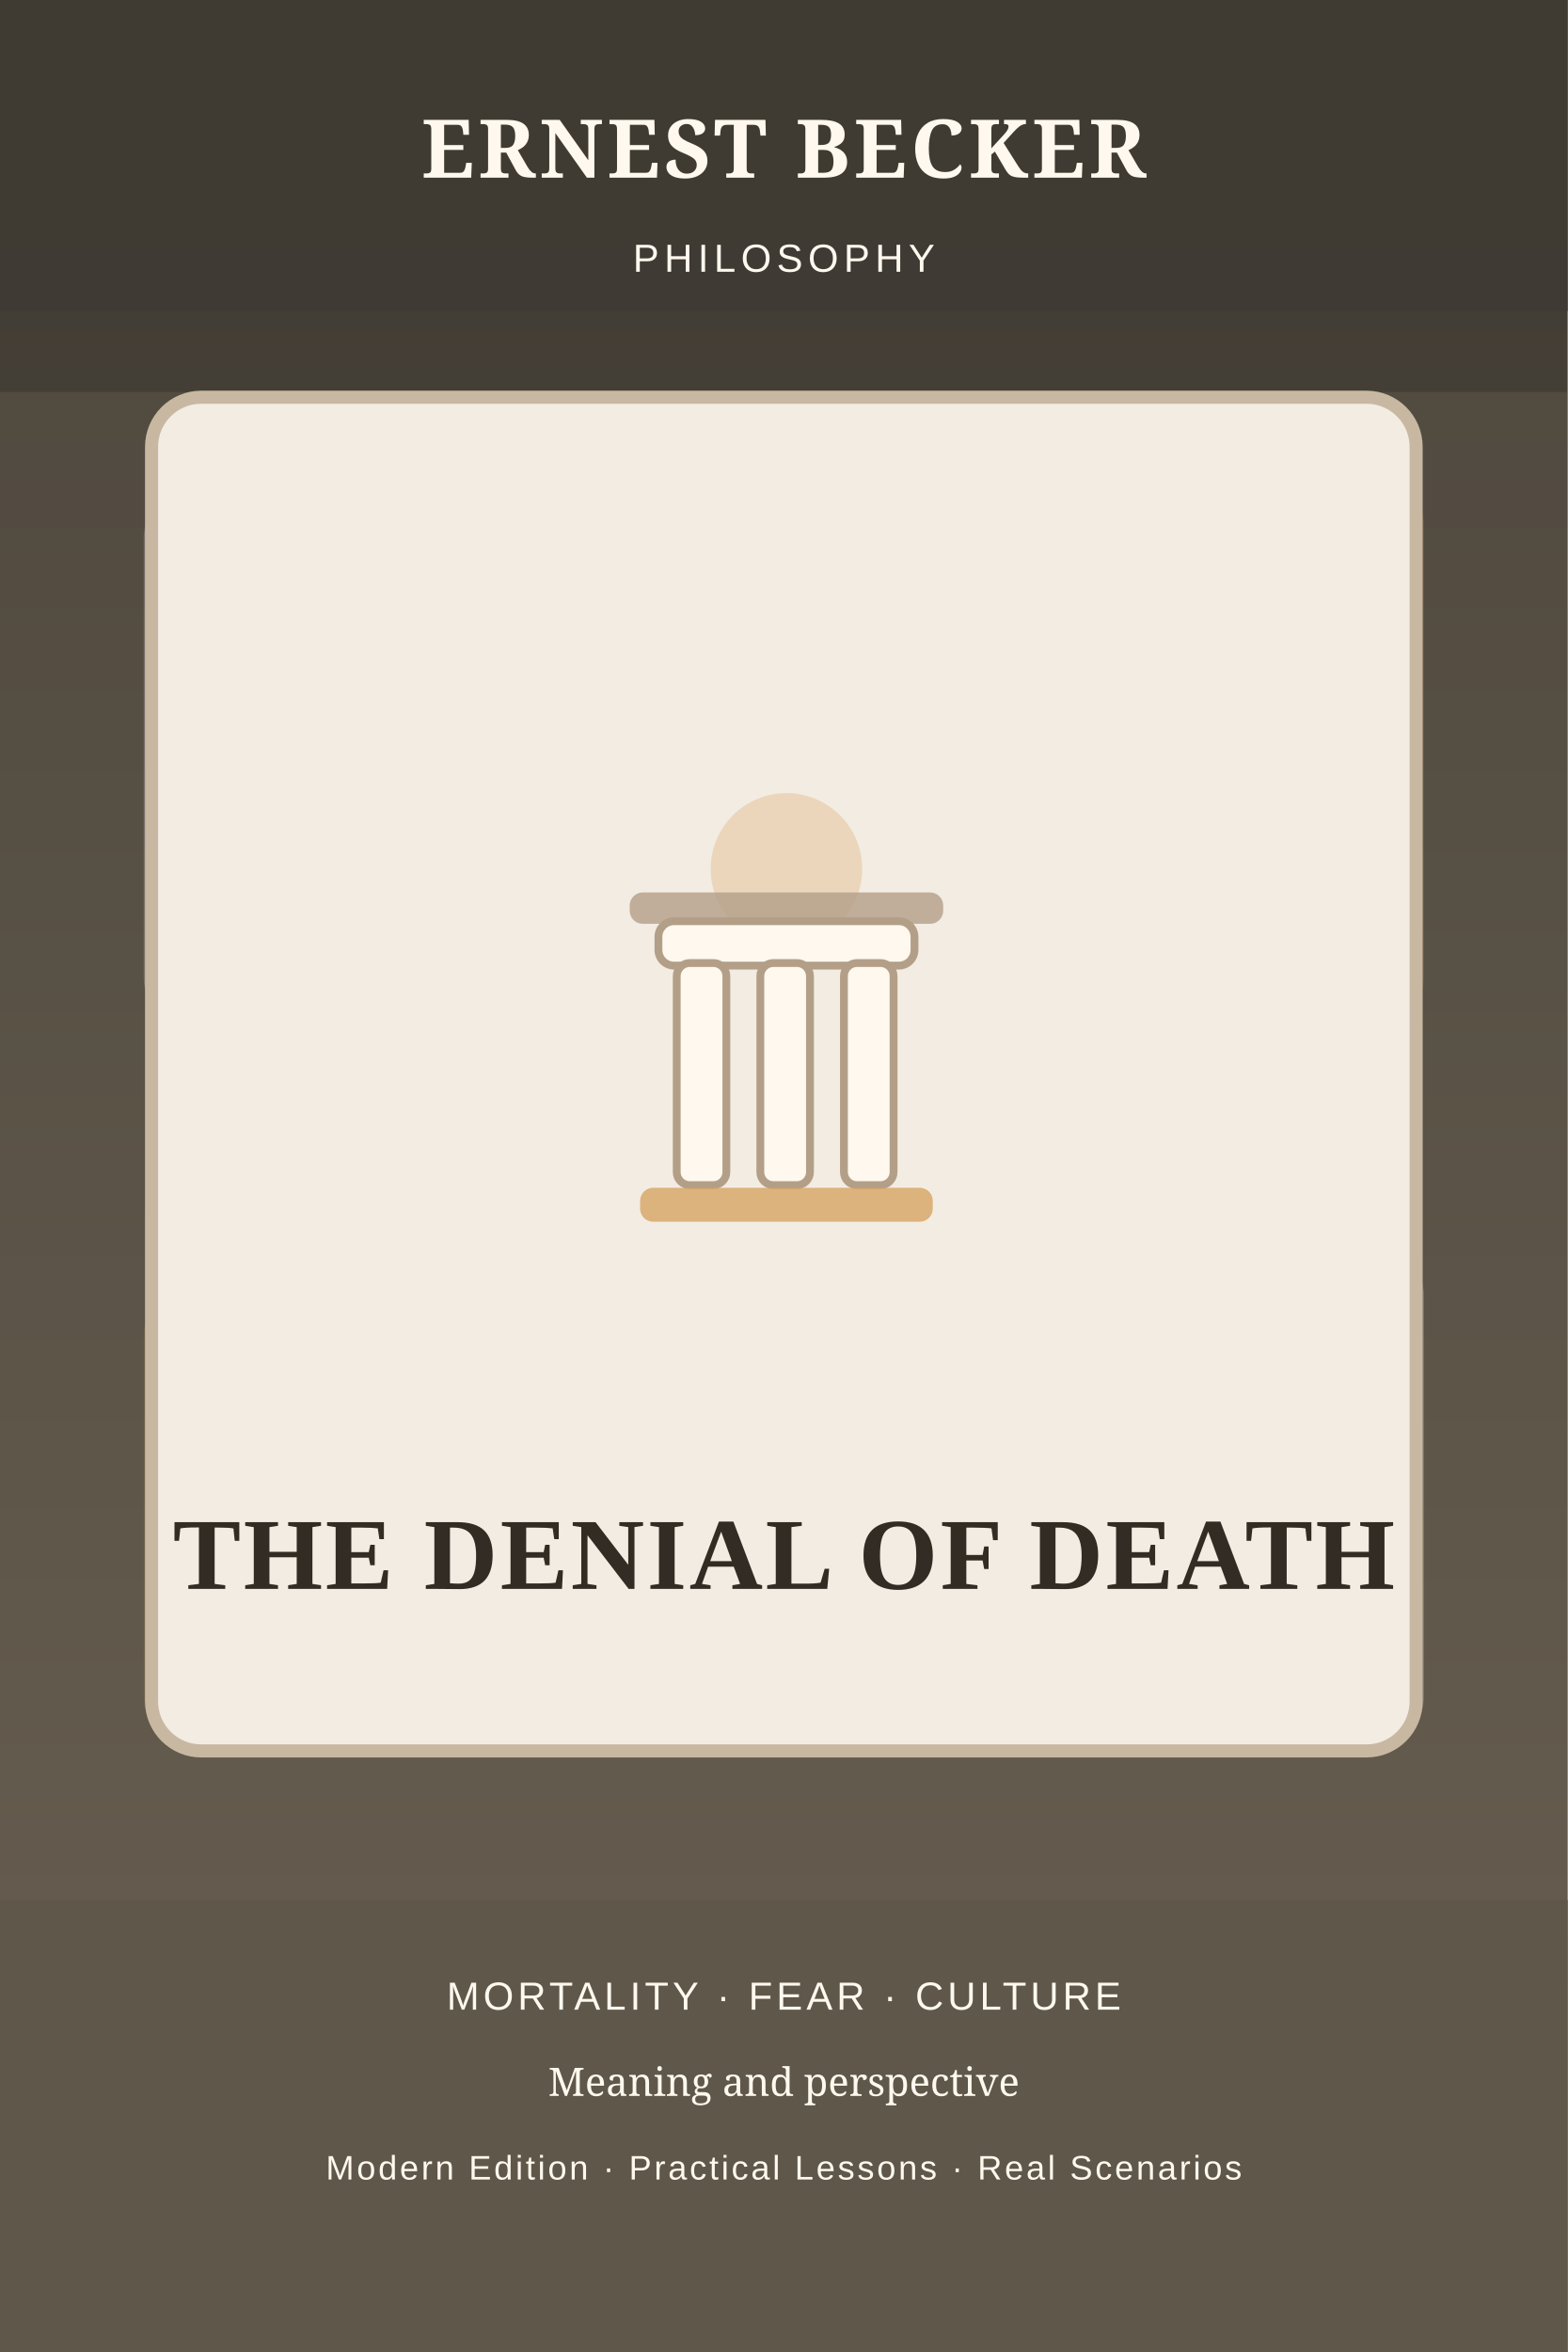
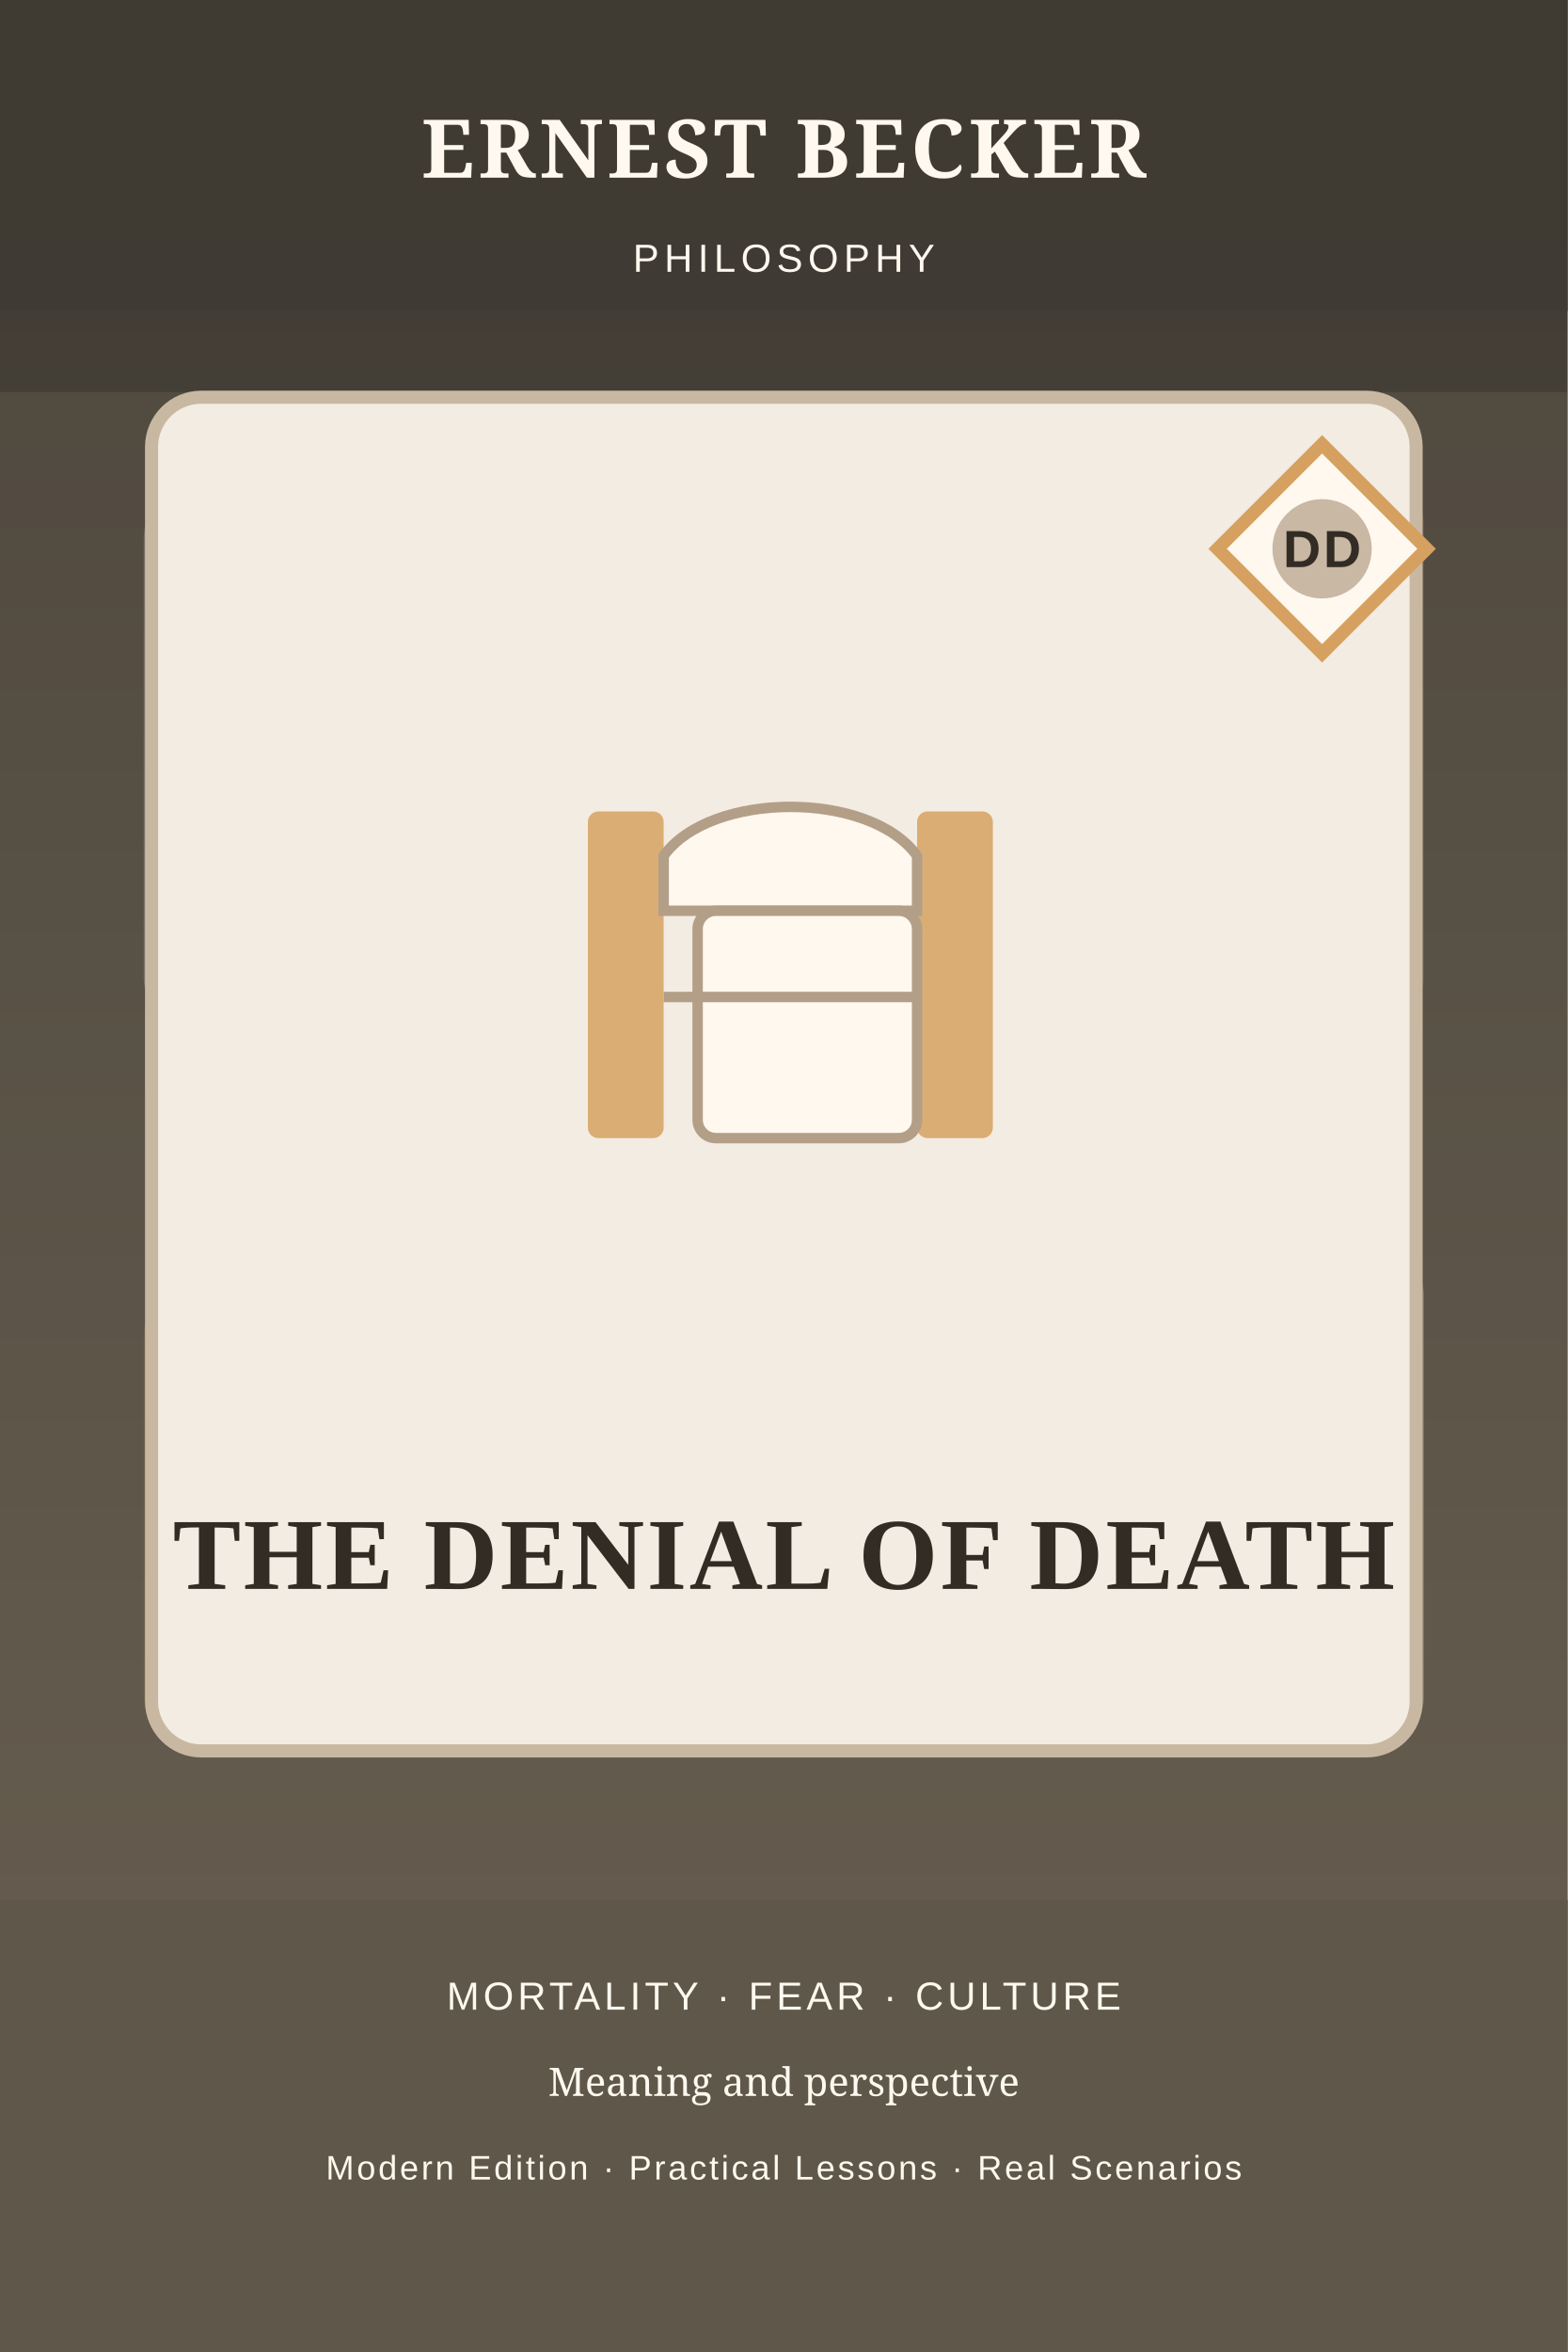
<svg xmlns="http://www.w3.org/2000/svg" width="1200" height="1800" viewBox="0 0 1200 1800" fill="none" role="img" aria-labelledby="title desc">
  <defs>
    <linearGradient id="g1030542122" x1="0" y1="0" x2="0" y2="1800" gradientUnits="userSpaceOnUse">
      <stop offset="0%" stop-color="#3F3A32" />
      <stop offset="100%" stop-color="#5F574A" />
    </linearGradient>
  </defs>
  <rect width="1200" height="1800" fill="url(#g1030542122)" />
  <rect x="0" y="300" width="1200" height="1180" fill="#B39F88" opacity="0.12" />
  <rect x="110" y="370" width="420" height="420" rx="42" fill="#FEF8EE" opacity="0.2" />
  <rect x="670" y="360" width="420" height="430" rx="42" fill="#D6A160" opacity="0.16" />
  <rect x="110" y="980" width="420" height="360" rx="42" fill="#D6A160" opacity="0.15" />
  <rect x="670" y="950" width="420" height="390" rx="42" fill="#FEF8EE" opacity="0.2" />
  <rect x="116" y="304" width="968" height="1036" rx="38" fill="#F3ECE2" stroke="#C8B8A2" stroke-width="10" />
-   <g transform="translate(412 553)">
-     <circle cx="190" cy="112" r="58" fill="#D6A160" opacity="0.3" />
-     <rect x="70" y="130" width="240" height="24" rx="10" fill="#B39F88" opacity="0.8" />
-     <rect x="92" y="152" width="196" height="34" rx="12" fill="#FEF8EE" stroke="#B39F88" stroke-width="6" />
-     <g fill="#FEF8EE" stroke="#B39F88" stroke-width="6">
-       <rect x="106" y="184" width="38" height="170" rx="10" />
-       <rect x="170" y="184" width="38" height="170" rx="10" />
-       <rect x="234" y="184" width="38" height="170" rx="10" />
-     </g>
-     <rect x="78" y="356" width="224" height="26" rx="10" fill="#D6A160" opacity="0.78" />
+   <g transform="translate(408 565)">
+     <rect x="42" y="56" width="58" height="250" rx="8" fill="#D6A160" opacity="0.84" />
+     <rect x="294" y="56" width="58" height="250" rx="8" fill="#D6A160" opacity="0.84" />
+     <path d="M100 90 C136 40 258 40 294 90 V132 H100 Z" fill="#FEF8EE" stroke="#B39F88" stroke-width="8" />
+     <rect x="126" y="132" width="168" height="174" rx="14" fill="#FEF8EE" stroke="#B39F88" stroke-width="8" />
+     <line x1="100" y1="198" x2="294" y2="198" stroke="#B39F88" stroke-width="8" />
+   </g>
+   <g transform="translate(924 332)">
+     <polygon points="88,8 168,88 88,168 8,88" fill="#FEF8EE" stroke="#D6A160" stroke-width="10" />
+     <circle cx="88" cy="88" r="38" fill="#B39F88" opacity="0.72" />
+     <text x="88" y="102" text-anchor="middle" fill="#322C25" font-family="'Trebuchet MS', Arial, sans-serif" font-size="40" font-weight="700" letter-spacing="2">DD</text>
  </g>
  <rect x="0" y="0" width="1200" height="238" fill="#3F3A32" opacity="0.93" />
  <rect x="0" y="1454" width="1200" height="346" fill="#5F574A" opacity="0.95" />
  <text x="600" y="136" text-anchor="middle" fill="#FEF8EE" font-family="Georgia, serif" font-size="62" font-weight="700" letter-spacing="3">ERNEST BECKER</text>
  <text x="600" y="208" text-anchor="middle" fill="#FEF8EE" font-family="'Trebuchet MS', Arial, sans-serif" font-size="30" letter-spacing="4">PHILOSOPHY</text>
  <text x="600" y="1216" text-anchor="middle" fill="#322C25" font-family="Georgia, 'Times New Roman', serif" font-size="78" font-weight="700" letter-spacing="2">THE DENIAL OF DEATH</text>
  <text x="600" y="1538" text-anchor="middle" fill="#FEF8EE" font-family="'Trebuchet MS', Arial, sans-serif" font-size="30" letter-spacing="3">MORTALITY  ·  FEAR  ·  CULTURE</text>
  <text x="600" y="1604" text-anchor="middle" fill="#FEF8EE" font-family="Georgia, serif" font-size="30">Meaning and perspective</text>
  <text x="600" y="1668" text-anchor="middle" fill="#FEF8EE" font-family="'Trebuchet MS', Arial, sans-serif" font-size="26" letter-spacing="2">Modern Edition · Practical Lessons · Real Scenarios</text>
</svg>
